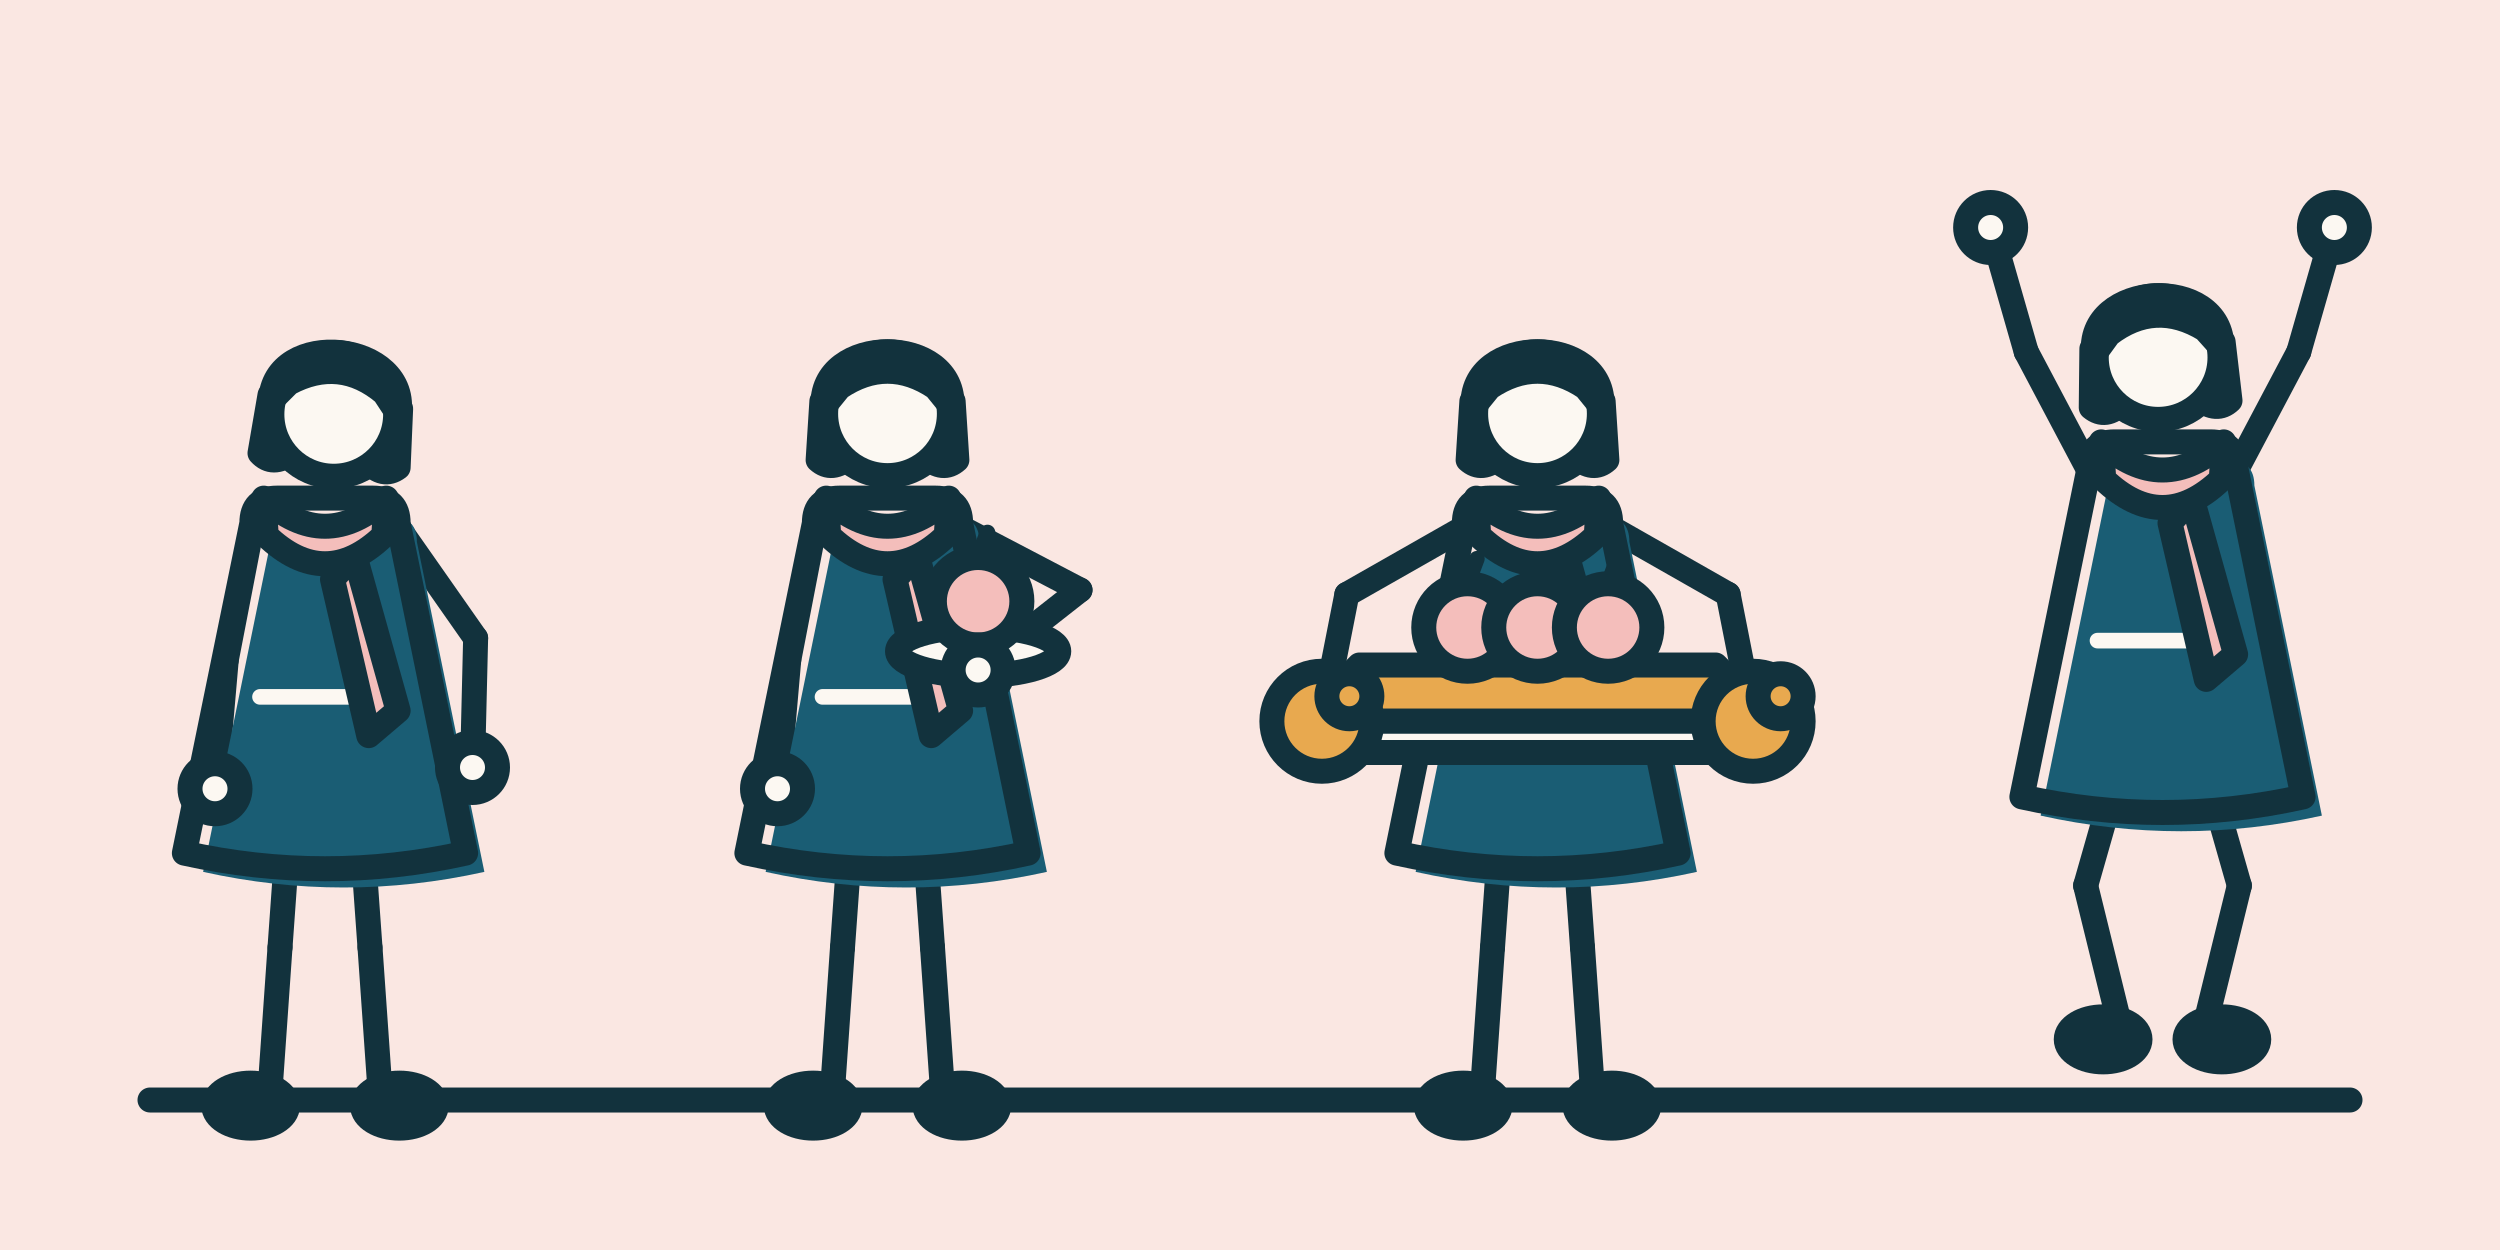
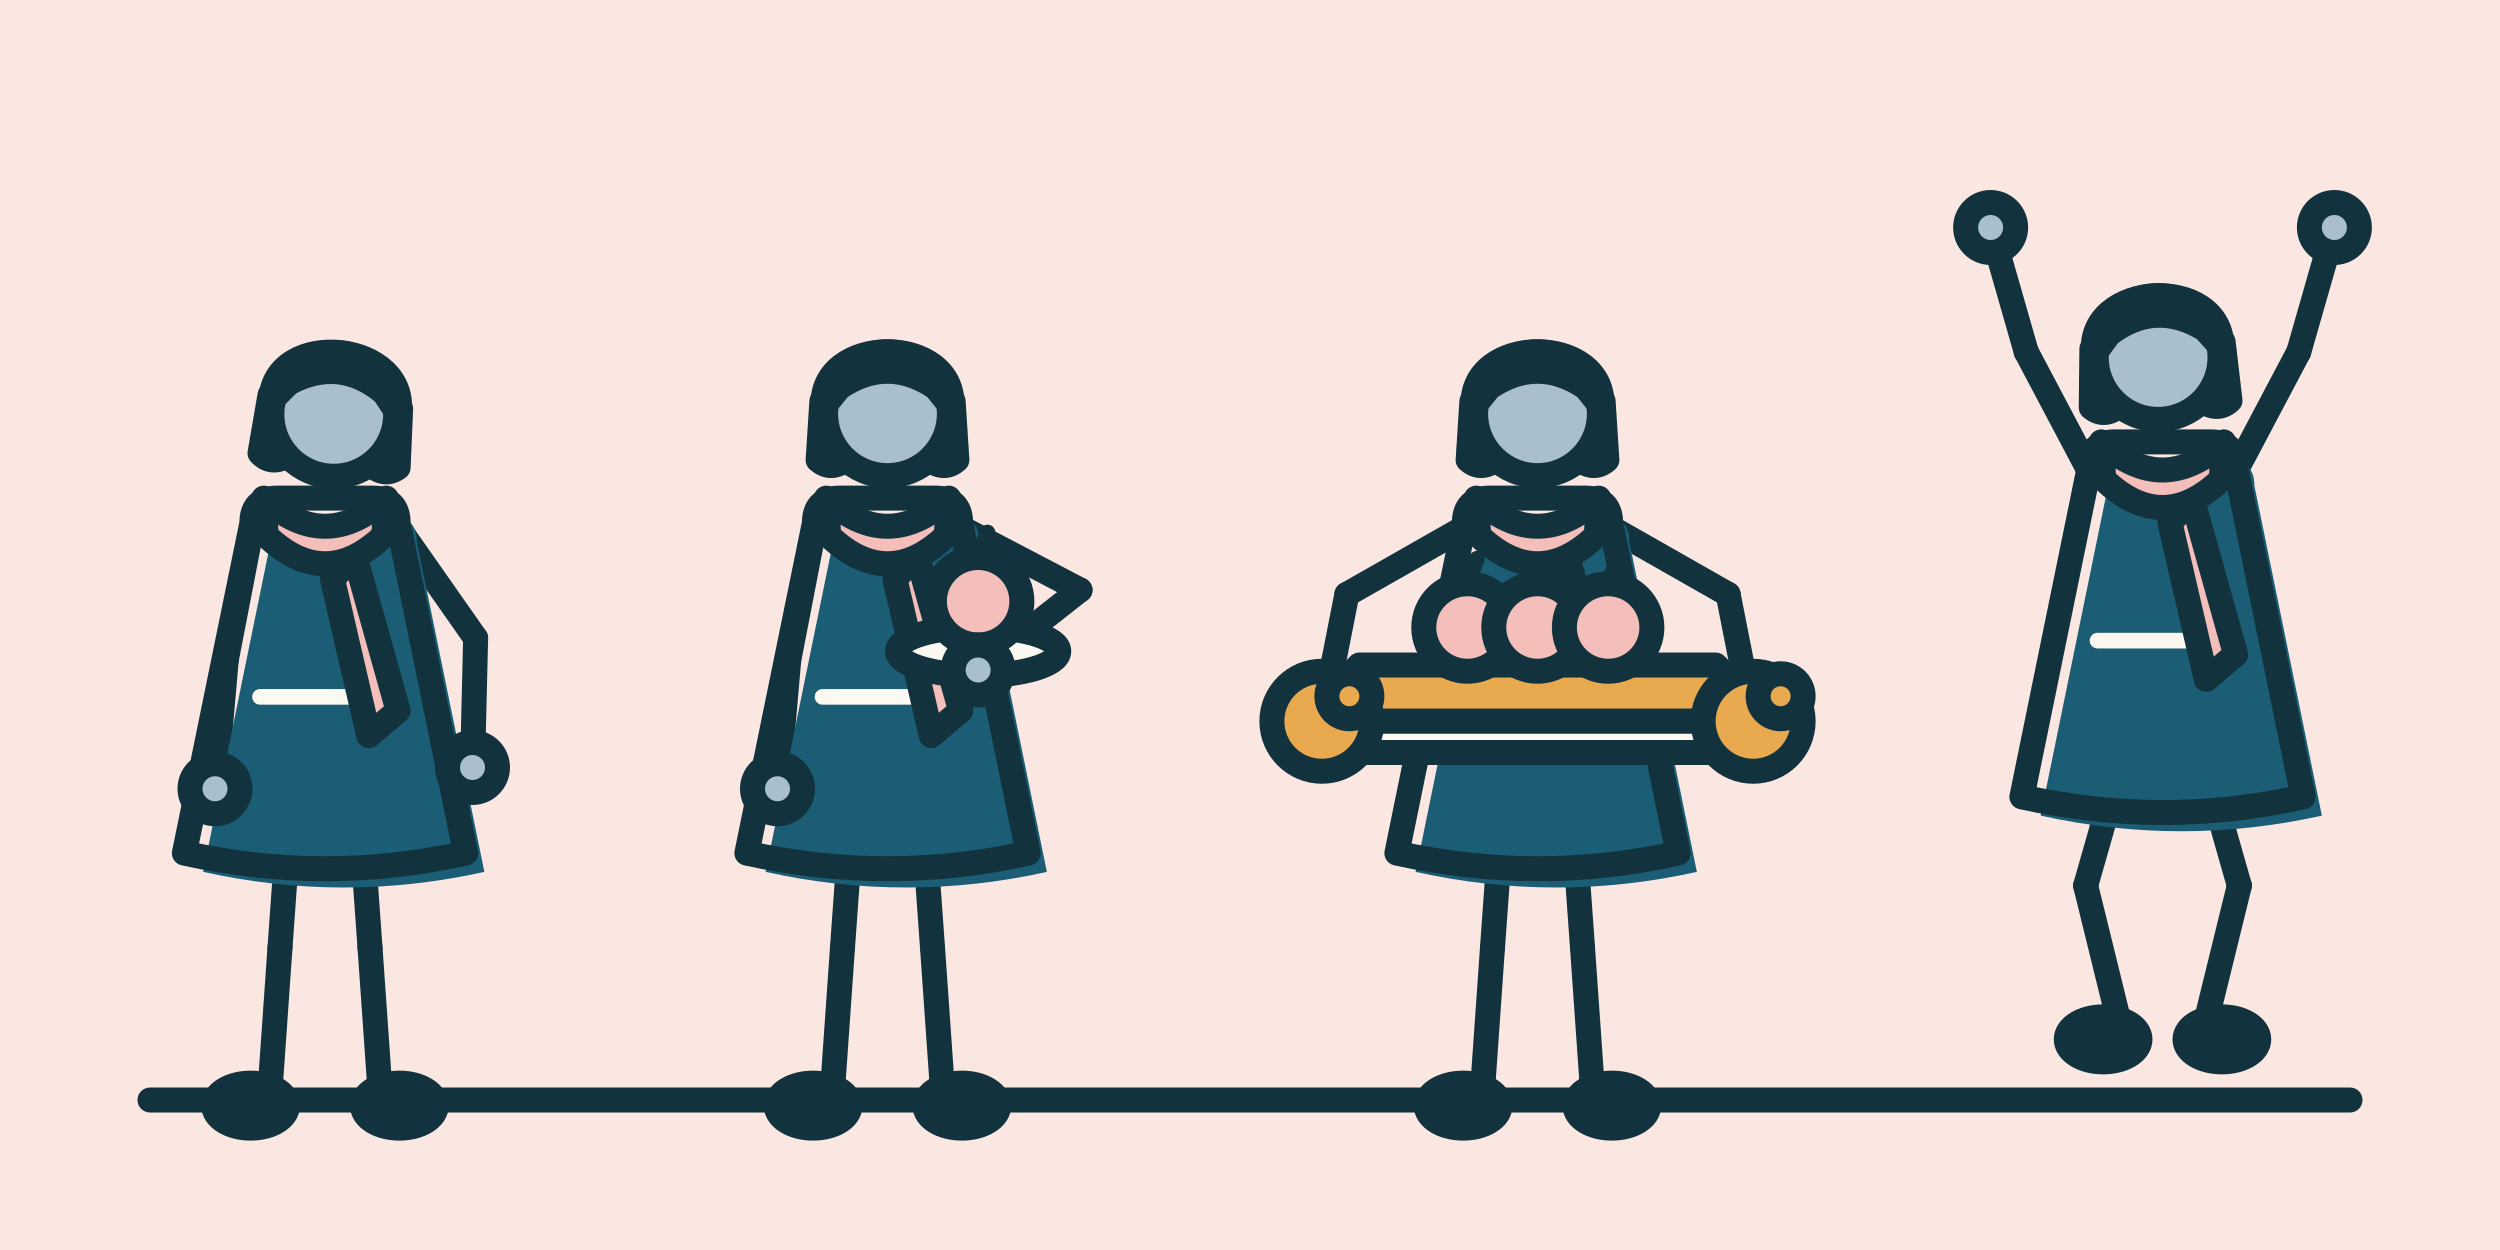
<svg xmlns="http://www.w3.org/2000/svg" width="1200" height="600" viewBox="0 0 400 200">
  <rect width="400" height="200" fill="#FAE7E2" />
  <g stroke="#12323D" stroke-linecap="round" stroke-linejoin="round">
    <path d="M24 176H376" fill="none" stroke-width="4" />
    <path d="M43.2 63.2L41.6 72.5Q43.6 74.7 46.6 72.5L46.7 63.6ZM64.1 65.4L63.7 74.8Q61.3 76.6 58.8 73.8L60.5 65Z" fill="#12323D" stroke-width="4" />
    <path d="M46.6 126.5L44.8 151.6" fill="none" stroke-width="4" />
    <path d="M44.8 151.6L43.1 175.9" fill="none" stroke-width="4" />
    <ellipse cx="40.1" cy="176.9" rx="5.9" ry="3.6" fill="#12323D" stroke-width="4" />
    <path d="M57.4 126.5L59.2 151.6" fill="none" stroke-width="4" />
    <path d="M59.2 151.6L60.9 175.9" fill="none" stroke-width="4" />
    <ellipse cx="63.9" cy="176.9" rx="5.9" ry="3.6" fill="#12323D" stroke-width="4" />
    <path d="M40.3 84.4L36.2 105.6" fill="none" stroke-width="4" />
    <path d="M36.2 105.6L34.4 126.2" fill="none" stroke-width="4" />
    <path d="M63.7 84.4L76.1 102.1" fill="none" stroke-width="4" />
    <path d="M76.1 102.1L75.6 122.8" fill="none" stroke-width="4" />
    <path d="M43.3 86.7Q43.3 82.7 47.3 82.7L62.7 82.7Q66.7 82.7 66.7 86.7L77.5 139.5Q55 144.5 32.5 139.5Z" fill="#1A5D74" stroke="none" />
    <path d="M40.3 83.7Q40.3 79.7 44.3 79.7L59.7 79.7Q63.7 79.7 63.7 83.7L74.5 136.5Q52 141.5 29.5 136.5Z" fill="none" stroke-width="4" />
    <path d="M41.6 111.5L62.4 111.5" fill="none" stroke="#FCF8F2" stroke-width="2.5" />
    <path d="M56.7 88.7L63.7 113.7L59 117.7L53.2 92.7Z" fill="#F4BEBB" stroke-width="4" />
    <path d="M42.2 79.7Q52 88.7 61.8 79.7L61.4 85.7Q52 94.7 42.6 85.7Z" fill="#F4BEBB" stroke-width="4" />
-     <circle cx="34.4" cy="126.2" r="4" fill="#FCF8F2" stroke-width="4" />
-     <circle cx="75.6" cy="122.8" r="4" fill="#FCF8F2" stroke-width="4" />
-     <circle cx="53.4" cy="66.3" r="9.9" fill="#FCF8F2" stroke-width="4" />
+     <circle cx="34.4" cy="126.2" r="4" fill="#A9BFCB" stroke-width="4" />
+     <circle cx="75.6" cy="122.8" r="4" fill="#A9BFCB" stroke-width="4" />
+     <circle cx="53.4" cy="66.3" r="9.9" fill="#A9BFCB" stroke-width="4" />
    <path d="M43.3 64.2C43.7 52.3 65.8 54.6 63.8 66.4L61.5 62.9Q54.4 56.9 46.2 61.3Z" fill="#12323D" stroke-width="4" />
    <path d="M131.5 64.2L130.9 73.6Q133.1 75.6 135.9 73.1L135.1 64.2ZM152.5 64.2L153.1 73.6Q150.9 75.6 148.1 73.1L148.9 64.2Z" fill="#12323D" stroke-width="4" />
    <path d="M136.6 126.5L134.8 151.6" fill="none" stroke-width="4" />
    <path d="M134.8 151.6L133.1 175.9" fill="none" stroke-width="4" />
    <ellipse cx="130.1" cy="176.9" rx="5.9" ry="3.6" fill="#12323D" stroke-width="4" />
    <path d="M147.4 126.5L149.2 151.6" fill="none" stroke-width="4" />
    <path d="M149.2 151.6L150.9 175.9" fill="none" stroke-width="4" />
    <ellipse cx="153.9" cy="176.9" rx="5.9" ry="3.6" fill="#12323D" stroke-width="4" />
    <path d="M130.3 84.4L126.2 105.6" fill="none" stroke-width="4" />
    <path d="M126.2 105.6L124.4 126.2" fill="none" stroke-width="4" />
    <path d="M153.7 84.4L172.8 94.4" fill="none" stroke-width="4" />
    <path d="M172.8 94.4L156.5 107.2" fill="none" stroke-width="4" />
    <path d="M133.3 86.7Q133.3 82.7 137.3 82.7L152.7 82.7Q156.7 82.7 156.7 86.7L167.5 139.5Q145 144.5 122.5 139.5Z" fill="#1A5D74" stroke="none" />
    <path d="M130.3 83.7Q130.3 79.7 134.3 79.7L149.7 79.7Q153.7 79.7 153.7 83.7L164.5 136.5Q142 141.5 119.5 136.5Z" fill="none" stroke-width="4" />
    <path d="M131.6 111.5L152.4 111.5" fill="none" stroke="#FCF8F2" stroke-width="2.5" />
    <path d="M146.7 88.7L153.7 113.7L149 117.7L143.2 92.7Z" fill="#F4BEBB" stroke-width="4" />
    <path d="M132.2 79.7Q142 88.7 151.8 79.7L151.4 85.7Q142 94.7 132.6 85.7Z" fill="#F4BEBB" stroke-width="4" />
    <ellipse cx="156.5" cy="104.2" rx="12.9" ry="3.9" fill="#FCF8F2" stroke-width="4" />
    <circle cx="156.5" cy="96.2" r="7" fill="#F4BEBB" stroke-width="4" />
    <path d="M156.5 89.2L158 85.2" fill="none" stroke-width="2.5" />
-     <circle cx="124.4" cy="126.2" r="4" fill="#FCF8F2" stroke-width="4" />
-     <circle cx="156.5" cy="107.2" r="4" fill="#FCF8F2" stroke-width="4" />
-     <circle cx="142" cy="66.2" r="9.9" fill="#FCF8F2" stroke-width="4" />
+     <circle cx="124.4" cy="126.2" r="4" fill="#A9BFCB" stroke-width="4" />
+     <circle cx="156.5" cy="107.2" r="4" fill="#A9BFCB" stroke-width="4" />
+     <circle cx="142" cy="66.2" r="9.9" fill="#A9BFCB" stroke-width="4" />
    <path d="M131.7 65.2C130.9 53.3 153.1 53.3 152.3 65.2L149.7 62Q142 56.8 134.3 62Z" fill="#12323D" stroke-width="4" />
    <path d="M235.5 64.2L234.9 73.6Q237.1 75.6 239.9 73.1L239.1 64.2ZM256.5 64.2L257.1 73.6Q254.9 75.6 252.1 73.1L252.9 64.2Z" fill="#12323D" stroke-width="4" />
    <path d="M240.6 126.5L238.8 151.6" fill="none" stroke-width="4" />
    <path d="M238.8 151.6L237.1 175.9" fill="none" stroke-width="4" />
    <ellipse cx="234.1" cy="176.9" rx="5.9" ry="3.6" fill="#12323D" stroke-width="4" />
    <path d="M251.4 126.5L253.2 151.6" fill="none" stroke-width="4" />
    <path d="M253.2 151.6L254.9 175.9" fill="none" stroke-width="4" />
    <ellipse cx="257.9" cy="176.9" rx="5.9" ry="3.6" fill="#12323D" stroke-width="4" />
    <path d="M234.3 84.4L215.5 95.1" fill="none" stroke-width="4" />
    <path d="M215.5 95.1L211.5 115.4" fill="none" stroke-width="4" />
    <path d="M257.7 84.4L276.5 95.1" fill="none" stroke-width="4" />
    <path d="M276.5 95.1L280.5 115.4" fill="none" stroke-width="4" />
    <path d="M237.3 86.7Q237.3 82.7 241.3 82.7L256.7 82.7Q260.7 82.7 260.7 86.7L271.5 139.5Q249 144.5 226.5 139.5Z" fill="#1A5D74" stroke="none" />
    <path d="M234.3 83.7Q234.3 79.7 238.3 79.7L253.7 79.7Q257.7 79.7 257.7 83.7L268.5 136.5Q246 141.5 223.5 136.5Z" fill="none" stroke-width="4" />
    <path d="M235.6 111.5L256.4 111.5" fill="none" stroke="#FCF8F2" stroke-width="2.5" />
    <path d="M250.7 88.7L257.7 113.7L253 117.7L247.2 92.7Z" fill="#F4BEBB" stroke-width="4" />
    <path d="M236.2 79.7Q246 88.7 255.8 79.7L255.4 85.7Q246 94.7 236.6 85.7Z" fill="#F4BEBB" stroke-width="4" />
    <path d="M217.5 106.4H274.5L283.5 115.4H208.5Z" fill="#E8A94F" stroke-width="4" />
    <path d="M208.5 115.4H283.5V120.4H208.5Z" fill="#FCF8F2" stroke-width="4" />
    <circle cx="234.8" cy="100.4" r="7" fill="#F4BEBB" stroke-width="4" />
    <path d="M234.8 93.4L236.3 89.4" fill="none" stroke-width="2.5" />
    <circle cx="246" cy="100.4" r="7" fill="#F4BEBB" stroke-width="4" />
    <path d="M246 93.4L247.5 89.4" fill="none" stroke-width="2.5" />
    <circle cx="257.3" cy="100.4" r="7" fill="#F4BEBB" stroke-width="4" />
    <path d="M257.3 93.4L258.8 89.4" fill="none" stroke-width="2.5" />
    <circle cx="211.5" cy="115.4" r="8" fill="#E8A94F" stroke-width="4" />
    <circle cx="215.9" cy="111.4" r="3.6" fill="#E8A94F" stroke-width="4" />
    <circle cx="280.5" cy="115.4" r="8" fill="#E8A94F" stroke-width="4" />
    <circle cx="284.9" cy="111.4" r="3.6" fill="#E8A94F" stroke-width="4" />
-     <circle cx="246" cy="66.2" r="9.9" fill="#FCF8F2" stroke-width="4" />
+     <circle cx="246" cy="66.2" r="9.9" fill="#A9BFCB" stroke-width="4" />
    <path d="M235.7 65.2C234.9 53.3 257.1 53.3 256.3 65.2L253.7 62Q246 56.8 238.3 62Z" fill="#12323D" stroke-width="4" />
    <path d="M334.7 55.8L334.6 65.2Q336.9 67.1 339.5 64.5L338.3 55.6ZM355.7 54.7L356.8 64.1Q354.7 66.1 351.8 63.8L352.1 54.9Z" fill="#12323D" stroke-width="4" />
    <path d="M340.6 117.5L333.7 141.7" fill="none" stroke-width="4" />
    <path d="M333.7 141.7L339.5 165.3" fill="none" stroke-width="4" />
    <ellipse cx="336.5" cy="166.3" rx="5.9" ry="3.6" fill="#12323D" stroke-width="4" />
    <path d="M351.4 117.5L358.3 141.7" fill="none" stroke-width="4" />
    <path d="M358.3 141.7L352.5 165.3" fill="none" stroke-width="4" />
    <ellipse cx="355.5" cy="166.3" rx="5.9" ry="3.6" fill="#12323D" stroke-width="4" />
    <path d="M334.3 75.4L324.2 56.3" fill="none" stroke-width="4" />
    <path d="M324.2 56.3L318.5 36.4" fill="none" stroke-width="4" />
    <path d="M357.7 75.4L367.8 56.3" fill="none" stroke-width="4" />
    <path d="M367.8 56.3L373.5 36.4" fill="none" stroke-width="4" />
    <path d="M337.3 77.7Q337.3 73.7 341.3 73.7L356.7 73.7Q360.7 73.7 360.7 77.7L371.5 130.5Q349 135.5 326.5 130.5Z" fill="#1A5D74" stroke="none" />
    <path d="M334.3 74.7Q334.3 70.7 338.3 70.7L353.7 70.7Q357.7 70.7 357.7 74.7L368.5 127.5Q346 132.5 323.5 127.5Z" fill="none" stroke-width="4" />
    <path d="M335.6 102.5L356.4 102.5" fill="none" stroke="#FCF8F2" stroke-width="2.5" />
    <path d="M350.7 79.7L357.7 104.7L353 108.7L347.2 83.7Z" fill="#F4BEBB" stroke-width="4" />
    <path d="M336.2 70.7Q346 79.7 355.8 70.7L355.4 76.7Q346 85.7 336.6 76.7Z" fill="#F4BEBB" stroke-width="4" />
-     <circle cx="318.5" cy="36.4" r="4" fill="#FCF8F2" stroke-width="4" />
-     <circle cx="373.5" cy="36.4" r="4" fill="#FCF8F2" stroke-width="4" />
-     <circle cx="345.3" cy="57.2" r="9.9" fill="#FCF8F2" stroke-width="4" />
+     <circle cx="318.5" cy="36.4" r="4" fill="#A9BFCB" stroke-width="4" />
+     <circle cx="373.5" cy="36.4" r="4" fill="#A9BFCB" stroke-width="4" />
+     <circle cx="345.3" cy="57.2" r="9.9" fill="#A9BFCB" stroke-width="4" />
    <path d="M335 56.8C333.5 44.9 355.7 43.8 355.5 55.7L352.8 52.7Q344.8 47.8 337.4 53.5Z" fill="#12323D" stroke-width="4" />
  </g>
</svg>
